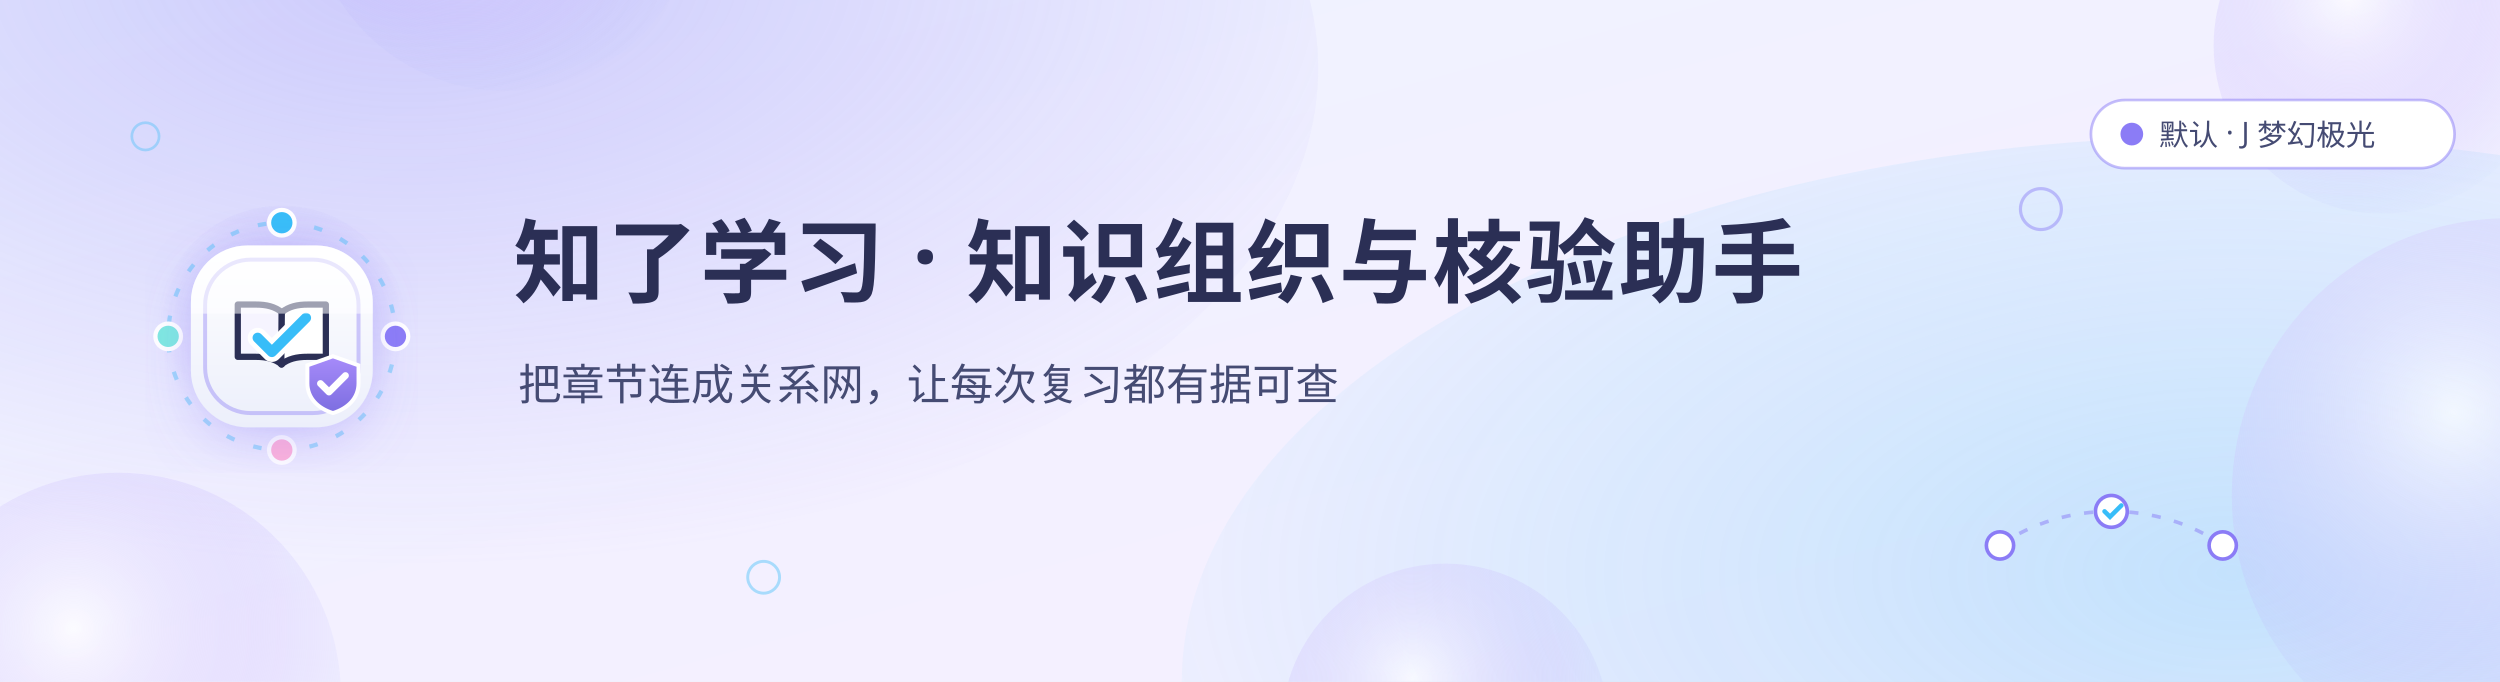
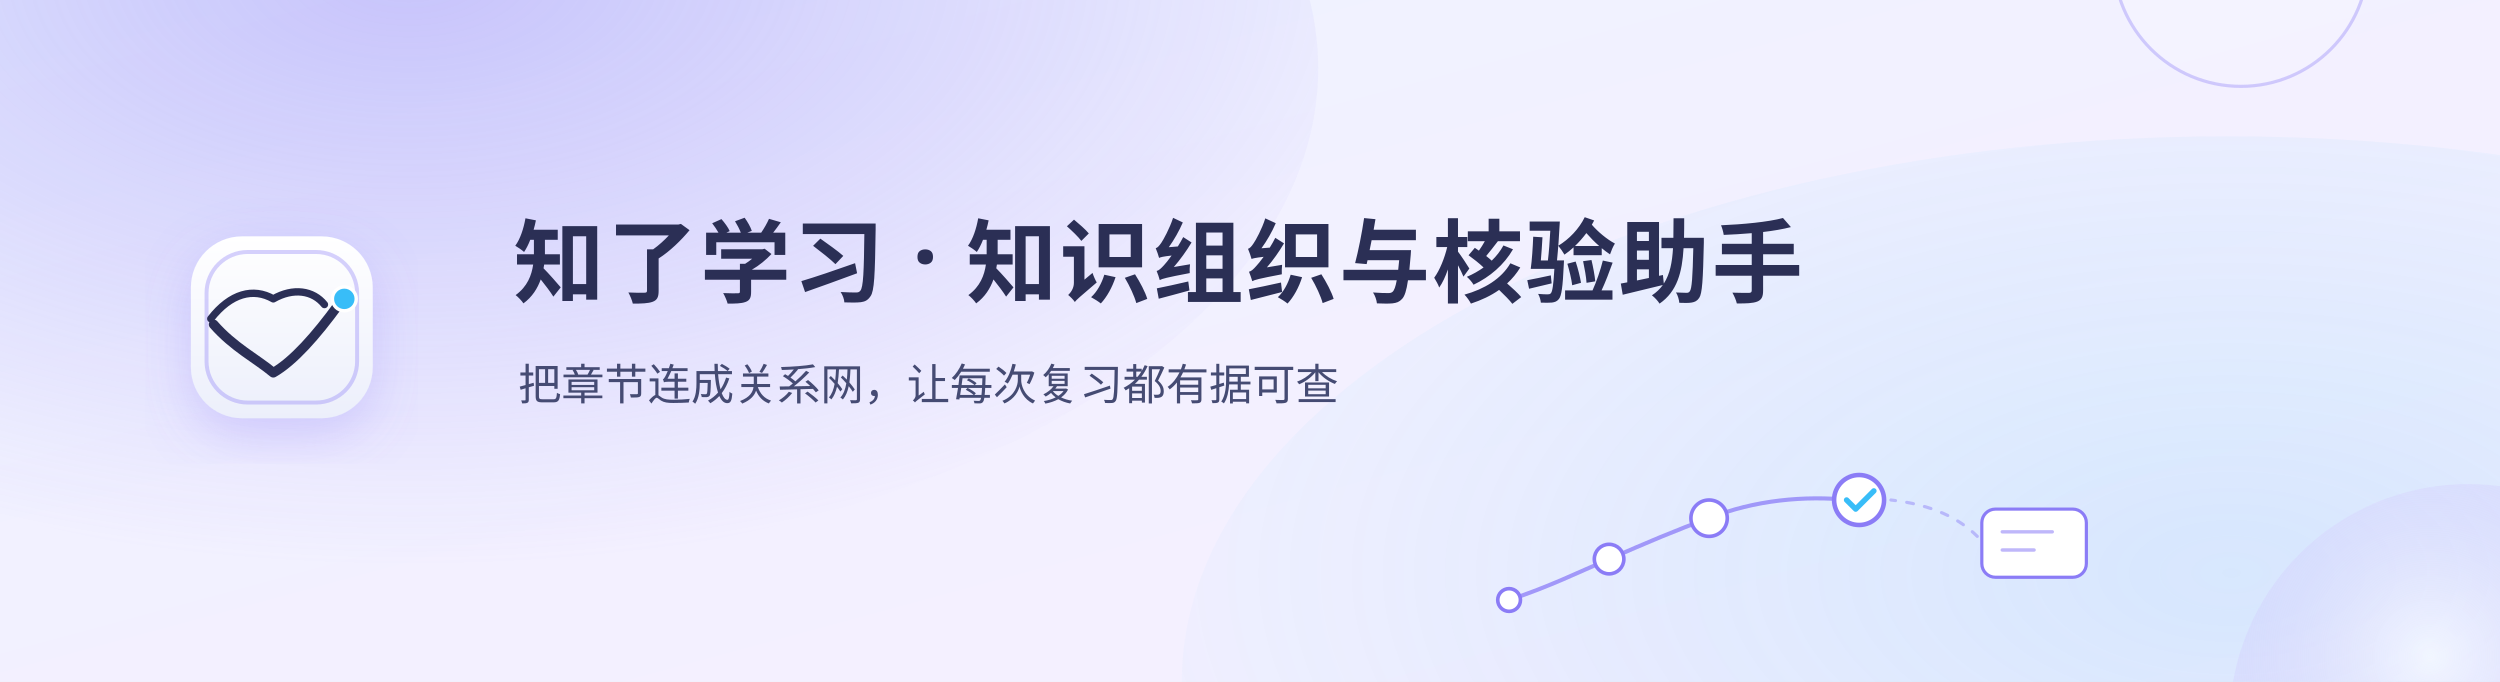
- <svg xmlns="http://www.w3.org/2000/svg" viewBox="0 0 1100 300" width="1100" height="300" role="img" aria-labelledby="bannerTitle">
+ <svg xmlns="http://www.w3.org/2000/svg" viewBox="0 0 1100 300" width="1100" height="300" role="img" aria-labelledby="bannerTitle bannerDesc">
  <defs>
    <linearGradient id="bgGrad" x1="0" y1="0" x2="1" y2="1">
      <stop offset="0" stop-color="#eef4ff" />
      <stop offset="0.55" stop-color="#f3f0ff" />
      <stop offset="1" stop-color="#f6efff" />
    </linearGradient>
    <radialGradient id="haloViolet" cx="0.5" cy="0.4" r="0.6">
-       <stop offset="0" stop-color="#8b7cf6" stop-opacity="0.34" />
+       <stop offset="0" stop-color="#8b7cf6" stop-opacity="0.4" />
      <stop offset="1" stop-color="#8b7cf6" stop-opacity="0" />
    </radialGradient>
    <radialGradient id="haloCyan" cx="0.5" cy="0.4" r="0.6">
-       <stop offset="0" stop-color="#38bdf8" stop-opacity="0.26" />
+       <stop offset="0" stop-color="#38bdf8" stop-opacity="0.16" />
      <stop offset="1" stop-color="#38bdf8" stop-opacity="0" />
    </radialGradient>
-     <radialGradient id="bubbleGrad" cx="0.4" cy="0.35" r="0.72">
-       <stop offset="0" stop-color="#ffffff" stop-opacity="0.7" />
-       <stop offset="0.65" stop-color="#c4b5fd" stop-opacity="0.22" />
+     <radialGradient id="bubbleSoft" cx="0.42" cy="0.36" r="0.72">
+       <stop offset="0" stop-color="#ffffff" stop-opacity="0.6" />
+       <stop offset="0.65" stop-color="#c4b5fd" stop-opacity="0.2" />
      <stop offset="1" stop-color="#a5b4fc" stop-opacity="0" />
-     </radialGradient>
-     <radialGradient id="logoHaloJ" cx="0.5" cy="0.45" r="0.5">
-       <stop offset="0" stop-color="#8b7cf6" stop-opacity="0.45" />
-       <stop offset="1" stop-color="#8b7cf6" stop-opacity="0" />
    </radialGradient>
    <linearGradient id="tileJ" x1="0" y1="0" x2="0" y2="1">
      <stop offset="0" stop-color="#ffffff" />
      <stop offset="1" stop-color="#eceffb" />
-     </linearGradient>
-     <linearGradient id="shieldJ" x1="0" y1="0" x2="0" y2="1">
-       <stop offset="0" stop-color="#a78bfa" />
-       <stop offset="1" stop-color="#7c6ee0" />
    </linearGradient>
    <filter id="liftJ" x="-40%" y="-40%" width="180%" height="180%">
      <feDropShadow dx="0" dy="6" stdDeviation="9" flood-color="#8b7cf6" flood-opacity="0.28" />
    </filter>
    <clipPath id="edgeClip">
      <rect x="0" y="0" width="1100" height="300" />
    </clipPath>
-     <clipPath id="tileClipJ">
-       <rect x="16" y="16" width="64" height="64" rx="20" />
-     </clipPath>
-     <symbol id="logoJ" viewBox="0 0 96 96">
-       <circle cx="48" cy="46" r="44" fill="url(#logoHaloJ)" />
-       <circle cx="48" cy="48" r="40" fill="none" stroke="#38bdf8" stroke-opacity="0.4" stroke-width="1.5" stroke-dasharray="3 7" />
-       <circle cx="48" cy="8" r="4.5" fill="#38bdf8" stroke="#ffffff" stroke-width="1.5" />
-       <circle cx="88" cy="48" r="4.5" fill="#8b7cf6" stroke="#ffffff" stroke-width="1.5" />
-       <circle cx="48" cy="88" r="4.5" fill="#ffb3d9" stroke="#ffffff" stroke-width="1.5" />
-       <circle cx="8" cy="48" r="4.5" fill="#7ee8e0" stroke="#ffffff" stroke-width="1.5" />
-       <rect x="16" y="16" width="64" height="64" rx="20" fill="url(#tileJ)" filter="url(#liftJ)" />
-       <rect x="21" y="21" width="54" height="54" rx="16" fill="none" stroke="#8b7cf6" stroke-opacity="0.4" stroke-width="1.4" />
-       <path d="M48 39.5c-2.5-2-5.4-2.7-9.2-2.7h-6.3v18.4h6.3c3.8 0 6.7.7 9.2 2.7z" fill="#f6f4ff" stroke="#2b2f55" stroke-width="2.2" stroke-linejoin="round" />
-       <path d="M48 39.5c2.5-2 5.4-2.7 9.2-2.7h6.3v18.4H57c-3.8 0-6.7.7-9.2 2.7z" fill="#ffffff" stroke="#2b2f55" stroke-width="2.2" stroke-linejoin="round" />
-       <path d="M39.5 48.5l5 5 12-12" fill="none" stroke="#ffffff" stroke-width="7" stroke-linecap="round" stroke-linejoin="round" />
-       <path d="M39.5 48.5l5 5 12-12" fill="none" stroke="#38bdf8" stroke-width="3.6" stroke-linecap="round" stroke-linejoin="round" />
-       <g clip-path="url(#tileClipJ)">
-         <rect x="16" y="16" width="64" height="24" fill="#ffffff" opacity="0.55" />
+     <symbol id="zlMark" viewBox="0 0 96 96">
+       <rect x="16" y="16" width="64" height="64" rx="18" fill="url(#tileJ)" filter="url(#liftJ)" />
+       <rect x="21.5" y="21.5" width="53" height="53" rx="14.5" fill="none" stroke="#8b7cf6" stroke-opacity="0.35" stroke-width="1.4" />
+       <g transform="translate(45 47)" fill="none" stroke="#2b2f55" stroke-linecap="round" stroke-linejoin="round">
+         <path d="M -21 0 C -14 8 -6 12 0 17 C 7 13 15 4 23 -7" stroke-width="3.4" />
+         <path d="M -22 -2 C -15 -11 -7 -13 0 -9 C 7 -13 14 -12 18 -7" stroke-width="2.6" />
+         <circle cx="25" cy="-9" r="4.2" fill="#38bdf8" stroke="#ffffff" stroke-width="1.2" />
      </g>
-       <path d="M66 55l9 3.2v6.3c0 5.3-3.8 8.9-9 10.5-5.2-1.6-9-5.2-9-10.5v-6.3z" fill="url(#shieldJ)" stroke="#ffffff" stroke-width="1.4" />
-       <path d="M61.6 64.6l3 3 5.8-5.8" fill="none" stroke="#ffffff" stroke-width="2.4" stroke-linecap="round" stroke-linejoin="round" />
    </symbol>
  </defs>
  <rect width="1100" height="300" fill="url(#bgGrad)" />
  <ellipse cx="180" cy="30" rx="400" ry="220" fill="url(#haloViolet)" />
  <ellipse cx="980" cy="300" rx="460" ry="240" fill="url(#haloCyan)" />
  <g data-role="edge-clipped-bubbles" clip-path="url(#edgeClip)">
-     <circle cx="52" cy="306" r="98" fill="url(#bubbleGrad)" />
-     <circle cx="1104" cy="218" r="122" fill="url(#bubbleGrad)" />
-     <circle cx="1048" cy="20" r="74" fill="url(#bubbleGrad)" />
-     <circle cx="222" cy="-46" r="86" fill="url(#bubbleGrad)" />
-     <circle cx="636" cy="320" r="72" fill="url(#bubbleGrad)" />
-     <circle cx="898" cy="92" r="9" fill="none" stroke="#8b7cf6" stroke-opacity="0.45" stroke-width="1.4" />
-     <circle cx="950" cy="54" r="5" fill="none" stroke="#8b7cf6" stroke-opacity="0.38" stroke-width="1.2" />
-     <circle cx="336" cy="254" r="7" fill="none" stroke="#38bdf8" stroke-opacity="0.4" stroke-width="1.3" />
-     <circle cx="64" cy="60" r="6" fill="none" stroke="#38bdf8" stroke-opacity="0.36" stroke-width="1.2" />
+     <circle cx="1086" cy="318" r="105" fill="url(#bubbleSoft)" />
+     <circle cx="986" cy="-18" r="56" fill="#ffffff" fill-opacity="0.12" stroke="#8b7cf6" stroke-opacity="0.35" stroke-width="1.4" />
  </g>
-   <g data-role="logo" data-logo-intent="knowledge verification" data-icon-source="lucide" data-icon-name="book-open-check" data-icon-license="ISC" data-logo-secondary-motif="chapter relationship + verification shield">
-     <use href="#logoJ" x="64" y="88" width="120" height="120" />
+   <g data-role="logo" data-logo-intent="knowledge verification" data-logo-secondary-motif="page becomes the check; node is the result">
+     <use href="#zlMark" x="64" y="84" width="120" height="120" />
  </g>
  <text data-role="banner-title" x="226" y="130" font-family="PingFang SC, Microsoft YaHei, Noto Sans SC, sans-serif" font-size="40" font-weight="600" fill="#2b2f55" letter-spacing="1">知了学习 · 知识组织与核验助手</text>
  <text x="228" y="176" font-family="PingFang SC, Microsoft YaHei, Noto Sans SC, sans-serif" font-size="19" fill="#454b73">把章节连成关系网，让每次复习都有据可查</text>
-   <g transform="translate(920 44)">
-     <rect x="0" y="0" width="160" height="30" rx="15" fill="#ffffff" stroke="#8b7cf6" stroke-opacity="0.5" stroke-width="1.2" />
-     <circle cx="18" cy="15" r="5" fill="#8b7cf6" />
-     <text x="30" y="20" font-family="PingFang SC, Microsoft YaHei, Noto Sans SC, sans-serif" font-size="13" fill="#454b73">默认 · J 梦幻极光</text>
-   </g>
-   <g data-motif="chapter-relations" data-motif-message="章节节点连成可核验的知识关系网" transform="translate(872 214)" stroke="#8b7cf6" fill="none" stroke-width="1.6">
-     <path d="M8 26C36 6 78 6 106 26" stroke-opacity="0.5" stroke-dasharray="4 6" />
-     <circle cx="8" cy="26" r="6" fill="#ffffff" />
-     <circle cx="57" cy="11" r="7" fill="#ffffff" />
-     <circle cx="106" cy="26" r="6" fill="#ffffff" />
-     <path d="M54 11l2.4 2.4 5-5" stroke="#38bdf8" stroke-width="2" stroke-linecap="round" />
+   <g data-motif="review-path" data-motif-message="章节沿复习路径逐级汇入核验，产出可导出的知识包" transform="translate(650 198)" fill="none" stroke-linecap="round" stroke-linejoin="round">
+     <path d="M14 66 C 32 60 44 54 58 48 C 74 41 88 35 102 30 C 122 22 144 20 164 22" stroke="#8b7cf6" stroke-width="1.8" stroke-opacity="0.75" />
+     <path d="M220 38 C 212 30 200 24 182 22" stroke="#8b7cf6" stroke-width="1.4" stroke-opacity="0.45" stroke-dasharray="3 5" />
+     <circle cx="14" cy="66" r="5" fill="#ffffff" stroke="#8b7cf6" stroke-width="1.6" />
+     <circle cx="58" cy="48" r="6.5" fill="#ffffff" stroke="#8b7cf6" stroke-width="1.6" />
+     <circle cx="102" cy="30" r="8" fill="#ffffff" stroke="#8b7cf6" stroke-width="1.6" />
+     <circle cx="168" cy="22" r="11" fill="#ffffff" stroke="#8b7cf6" stroke-width="2" />
+     <path d="M162.5 22 l 4 4 l 8 -8" stroke="#38bdf8" stroke-width="2.4" />
+     <rect x="222" y="26" width="46" height="30" rx="6" fill="#ffffff" stroke="#8b7cf6" stroke-width="1.4" />
+     <path d="M231 36 h 22 M231 44 h 14" stroke="#8b7cf6" stroke-opacity="0.55" stroke-width="1.5" />
  </g>
</svg>
